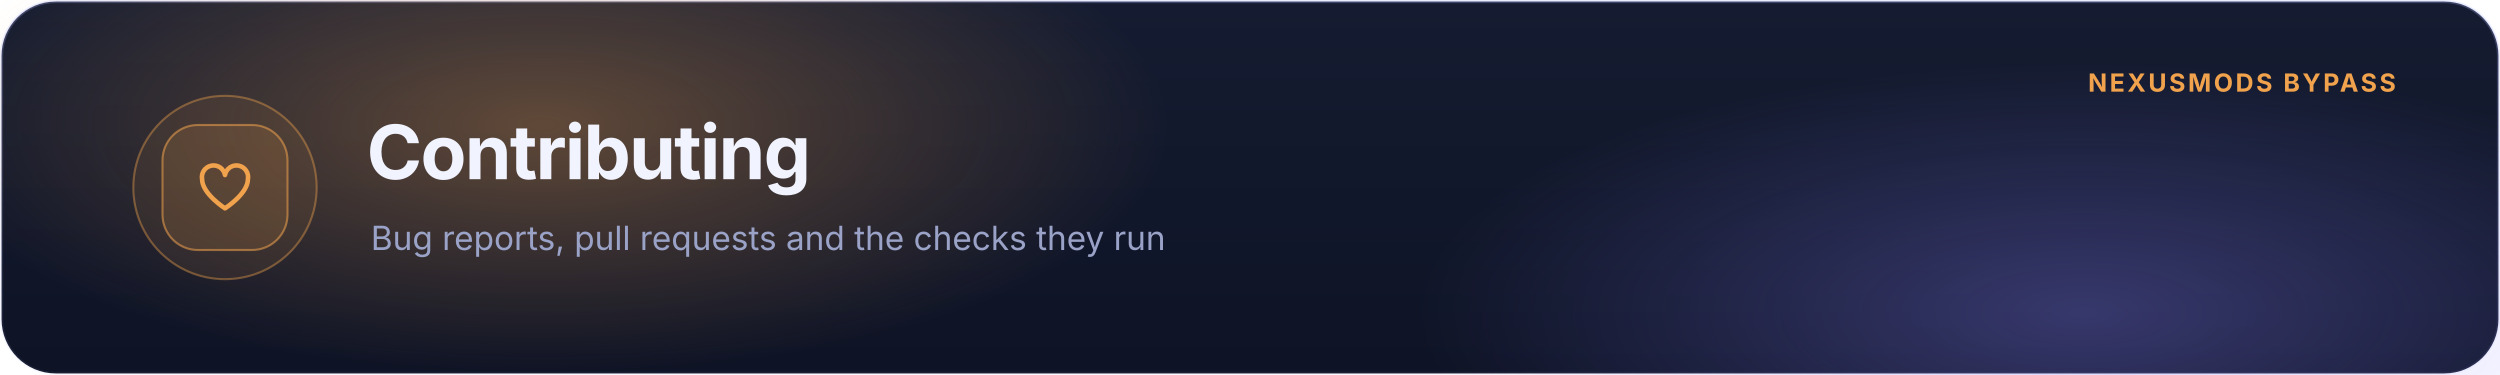
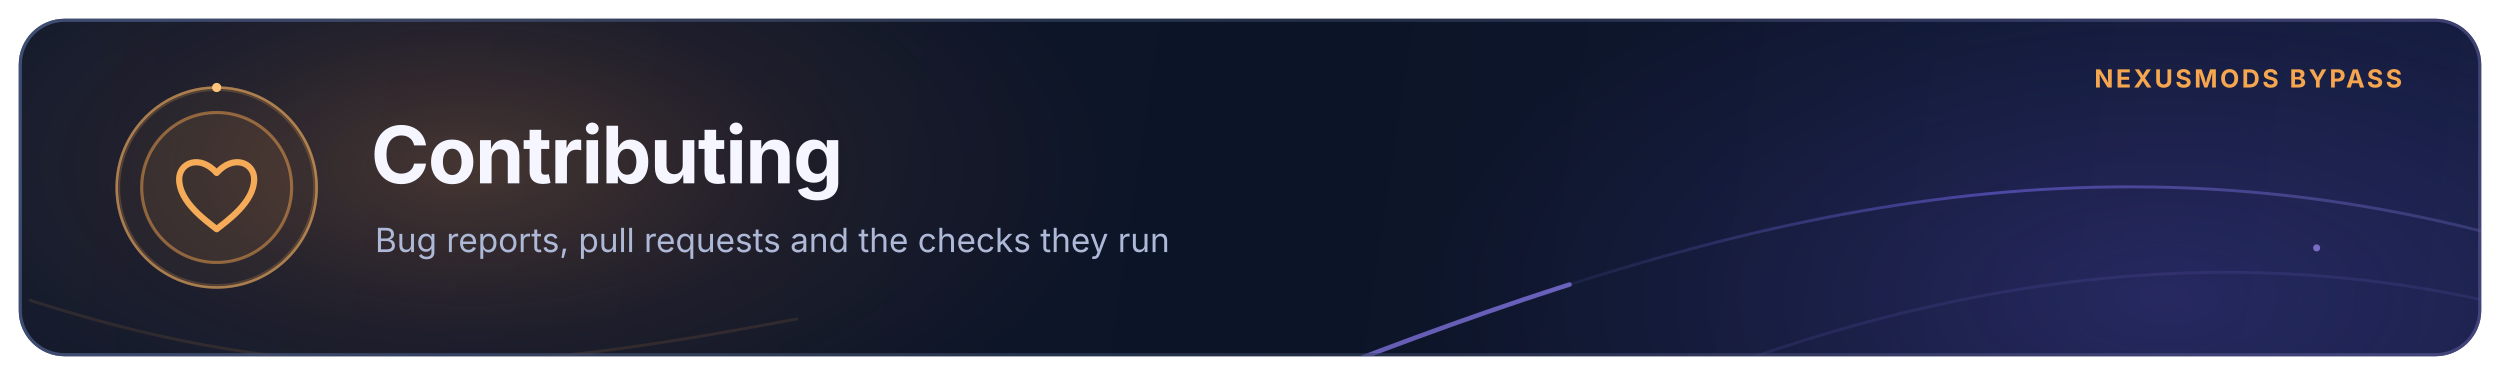
- <svg xmlns="http://www.w3.org/2000/svg" width="1200" height="180" viewBox="0 0 1200 180" role="img" aria-labelledby="t d">
-   <style>text { font-family: 'Segoe UI Variable Text', 'Segoe UI', Inter, system-ui, -apple-system, Helvetica, Arial, sans-serif; } .glow-a { animation: drift 14s ease-in-out infinite alternate; } .halo { transform-box: fill-box; transform-origin: center; animation: pulse 4.5s ease-in-out infinite; }
-   @keyframes drift { to { transform: translate(120px, 20px); } } @keyframes pulse { 0%,100% { transform: scale(.92); opacity: .65; } 50% { transform: scale(1.06); opacity: 1; } } @media (prefers-reduced-motion: reduce) { * { animation: none !important; } }</style>
+ <svg xmlns="http://www.w3.org/2000/svg" width="1200" height="180" viewBox="0 0 1200 180" role="img" aria-labelledby="contributing-title contributing-description">
+   <style>
+     text { font-family: Inter, 'Segoe UI', Arial, sans-serif; }
+     .light-trail { stroke-dasharray: 115 990; animation: travel 12s linear infinite; }
+     @keyframes travel { to { stroke-dashoffset: -1105; } }
+     @media (prefers-reduced-motion: reduce) {
+       .light-trail { animation: none; opacity: 0; }
+       .motion { display: none; }
+     }
+   </style>
  <defs>
-     <linearGradient id="face" x1="0" y1="0" x2="0" y2="1">
-       <stop stop-color="#151c31" />
-       <stop offset="1" stop-color="#0e1325" />
+     <linearGradient id="surface" x1="0" y1="0" x2="1200" y2="180" gradientUnits="userSpaceOnUse">
+       <stop stop-color="#10192d" />
+       <stop offset="0.52" stop-color="#0c1427" />
+       <stop offset="1" stop-color="#131b3b" />
    </linearGradient>
-     <linearGradient id="edge" x1="0" y1="0" x2="0" y2="1">
-       <stop stop-color="#aab4ff" stop-opacity=".26" />
-       <stop offset="1" stop-color="#aab4ff" stop-opacity=".07" />
+     <linearGradient id="outline" x1="0" y1="0" x2="1200" y2="180" gradientUnits="userSpaceOnUse">
+       <stop stop-color="#4c5f8c" stop-opacity="0.75" />
+       <stop offset="0.53" stop-color="#37445f" stop-opacity="0.55" />
+       <stop offset="1" stop-color="#5d5a98" stop-opacity="0.6" />
    </linearGradient>
-     <linearGradient id="accent" x1="0" y1="0" x2="1" y2="0">
-       <stop stop-color="#f0a24d" />
-       <stop offset=".5" stop-color="#8b83ff" />
-       <stop offset="1" stop-color="#45c8e6" />
+     <radialGradient id="warm-haze">
+       <stop stop-color="#e99446" stop-opacity="0.25" />
+       <stop offset="0.52" stop-color="#dc7534" stop-opacity="0.08" />
+       <stop offset="1" stop-color="#dc7534" stop-opacity="0" />
+     </radialGradient>
+     <radialGradient id="violet-haze">
+       <stop stop-color="#6255d9" stop-opacity="0.26" />
+       <stop offset="0.7" stop-color="#6255d9" stop-opacity="0.065" />
+       <stop offset="1" stop-color="#6255d9" stop-opacity="0" />
+     </radialGradient>
+     <linearGradient id="arc" x1="680" y1="165" x2="1190" y2="96" gradientUnits="userSpaceOnUse">
+       <stop stop-color="#44518c" stop-opacity="0" />
+       <stop offset="0.55" stop-color="#7466ed" stop-opacity="0.55" />
+       <stop offset="1" stop-color="#a292ff" stop-opacity="0.2" />
    </linearGradient>
-     <radialGradient id="glowA">
-       <stop stop-color="#f0a24d" stop-opacity=".35" />
-       <stop offset="1" stop-color="#f0a24d" stop-opacity="0" />
-     </radialGradient>
-     <radialGradient id="glowB">
-       <stop stop-color="#8b83ff" stop-opacity=".32" />
-       <stop offset="1" stop-color="#8b83ff" stop-opacity="0" />
-     </radialGradient>
+     <clipPath id="frame-clip">
+       <rect x="9" y="9" width="1182" height="162" rx="22" />
+     </clipPath>
  </defs>
-   <rect x=".75" y=".75" width="1198.5" height="178.5" rx="26" fill="url(#face)" stroke="url(#edge)" stroke-width="1.5" />
-   <ellipse class="glow-a" cx="260" cy="60" rx="300" ry="120" fill="url(#glowA)" />
-   <ellipse cx="1000" cy="150" rx="320" ry="120" fill="url(#glowB)" />
-   <circle class="halo" cx="108" cy="90" r="44" fill="#f0a24d" fill-opacity=".08" stroke="#f0a24d" stroke-opacity=".4" />
-   <rect x="78" y="60" width="60" height="60" rx="17" fill="#f0a24d" fill-opacity=".14" stroke="#f0a24d" stroke-opacity=".55" />
-   <g transform="translate(92 74) scale(1)" fill="none" stroke="#f0a24d" stroke-width="2.2" stroke-linecap="round" stroke-linejoin="round">
-     <path d="M16 26S5 19 5 12a5.5 5.5 0 0 1 11-2 5.5 5.5 0 0 1 11 2c0 7-11 14-11 14z" />
+   <rect x="9" y="9" width="1182" height="162" rx="22" fill="url(#surface)" />
+   <g clip-path="url(#frame-clip)">
+     <ellipse cx="225" cy="80" rx="310" ry="153" fill="url(#warm-haze)" />
+     <ellipse cx="1040" cy="143" rx="360" ry="180" fill="url(#violet-haze)" />
+     <path d="M 14 144 C 150 188, 246 179, 383 153" fill="none" stroke="#d08b46" stroke-opacity="0.13" stroke-width="1.4" />
+     <path d="M 645 175 C 830 104, 1004 58, 1210 116" fill="none" stroke="url(#arc)" stroke-width="1.4" />
+     <path class="light-trail" d="M 645 175 C 830 104, 1004 58, 1210 116" fill="none" stroke="#9584ff" stroke-opacity="0.65" stroke-width="2.2" stroke-linecap="round" />
+     <path d="M 792 190 C 956 123, 1096 117, 1220 151" fill="none" stroke="#877bea" stroke-opacity="0.12" stroke-width="1.4" />
+     <circle cx="1112" cy="119" r="1.7" fill="#aa94ff" opacity="0.64" />
  </g>
-   <text x="176" y="86" font-size="36" font-weight="750" fill="#f1f4ff" letter-spacing="-.8">Contributing</text>
-   <text x="178" y="120" font-size="16" fill="#9aa3c7">Bug reports, pull requests and the checks they run</text>
-   <text x="1150" y="44" font-size="12" font-weight="700" fill="#f0a24d" text-anchor="end" letter-spacing="1.2">NEXUSMODS BYPASS</text>
+   <rect x="9.75" y="9.75" width="1180.5" height="160.5" rx="21.25" fill="none" stroke="url(#outline)" stroke-width="1.5" />
+   <circle cx="104" cy="90" r="47" fill="#f2a34e" fill-opacity="0.045" stroke="#f2a34e" stroke-opacity="0.22" stroke-width="1.3" />
+   <circle cx="104" cy="90" r="36" fill="#f2a34e" fill-opacity="0.085" stroke="#f2a34e" stroke-opacity="0.5" stroke-width="1.5" />
+   <circle class="motion" cx="104" cy="90" r="48" fill="none" stroke="#f6b363" stroke-width="1.2" stroke-opacity="0.4">
+     <animate attributeName="r" values="43;55;55" keyTimes="0;0.62;1" dur="4.8s" repeatCount="indefinite" />
+     <animate attributeName="stroke-opacity" values="0.32;0;0" keyTimes="0;0.62;1" dur="4.8s" repeatCount="indefinite" />
+   </circle>
+   <circle class="motion" cx="104" cy="90" r="48" fill="none" stroke="#f6b363" stroke-width="1.2" stroke-opacity="0.4">
+     <animate attributeName="r" values="43;55;55" keyTimes="0;0.62;1" dur="4.8s" begin="2.4s" repeatCount="indefinite" />
+     <animate attributeName="stroke-opacity" values="0.32;0;0" keyTimes="0;0.62;1" dur="4.8s" begin="2.4s" repeatCount="indefinite" />
+   </circle>
+   <path d="M 104 110 C 99 106 86 97 86 86 C 86 78 96 74 104 83 C 112 74 122 78 122 86 C 122 97 109 106 104 110 Z" fill="none" stroke="#f6ab58" stroke-width="3" stroke-linejoin="round" stroke-linecap="round" />
+   <g class="motion">
+     <circle cx="104" cy="42" r="2.2" fill="#ffc47a">
+       <animateTransform attributeName="transform" type="rotate" from="0 104 90" to="360 104 90" dur="16s" repeatCount="indefinite" />
+     </circle>
+   </g>
+   <text x="178" y="88" fill="#f5f6ff" font-size="38" font-weight="750" letter-spacing="-0.7">Contributing</text>
+   <text x="180" y="121" fill="#aeb9d8" font-size="16" font-weight="400">Bug reports, pull requests and the checks they run</text>
+   <text x="1153" y="42" text-anchor="end" fill="#f6a64e" font-size="12" font-weight="700" letter-spacing="1.2">NEXUSMODS BYPASS</text>
</svg>
